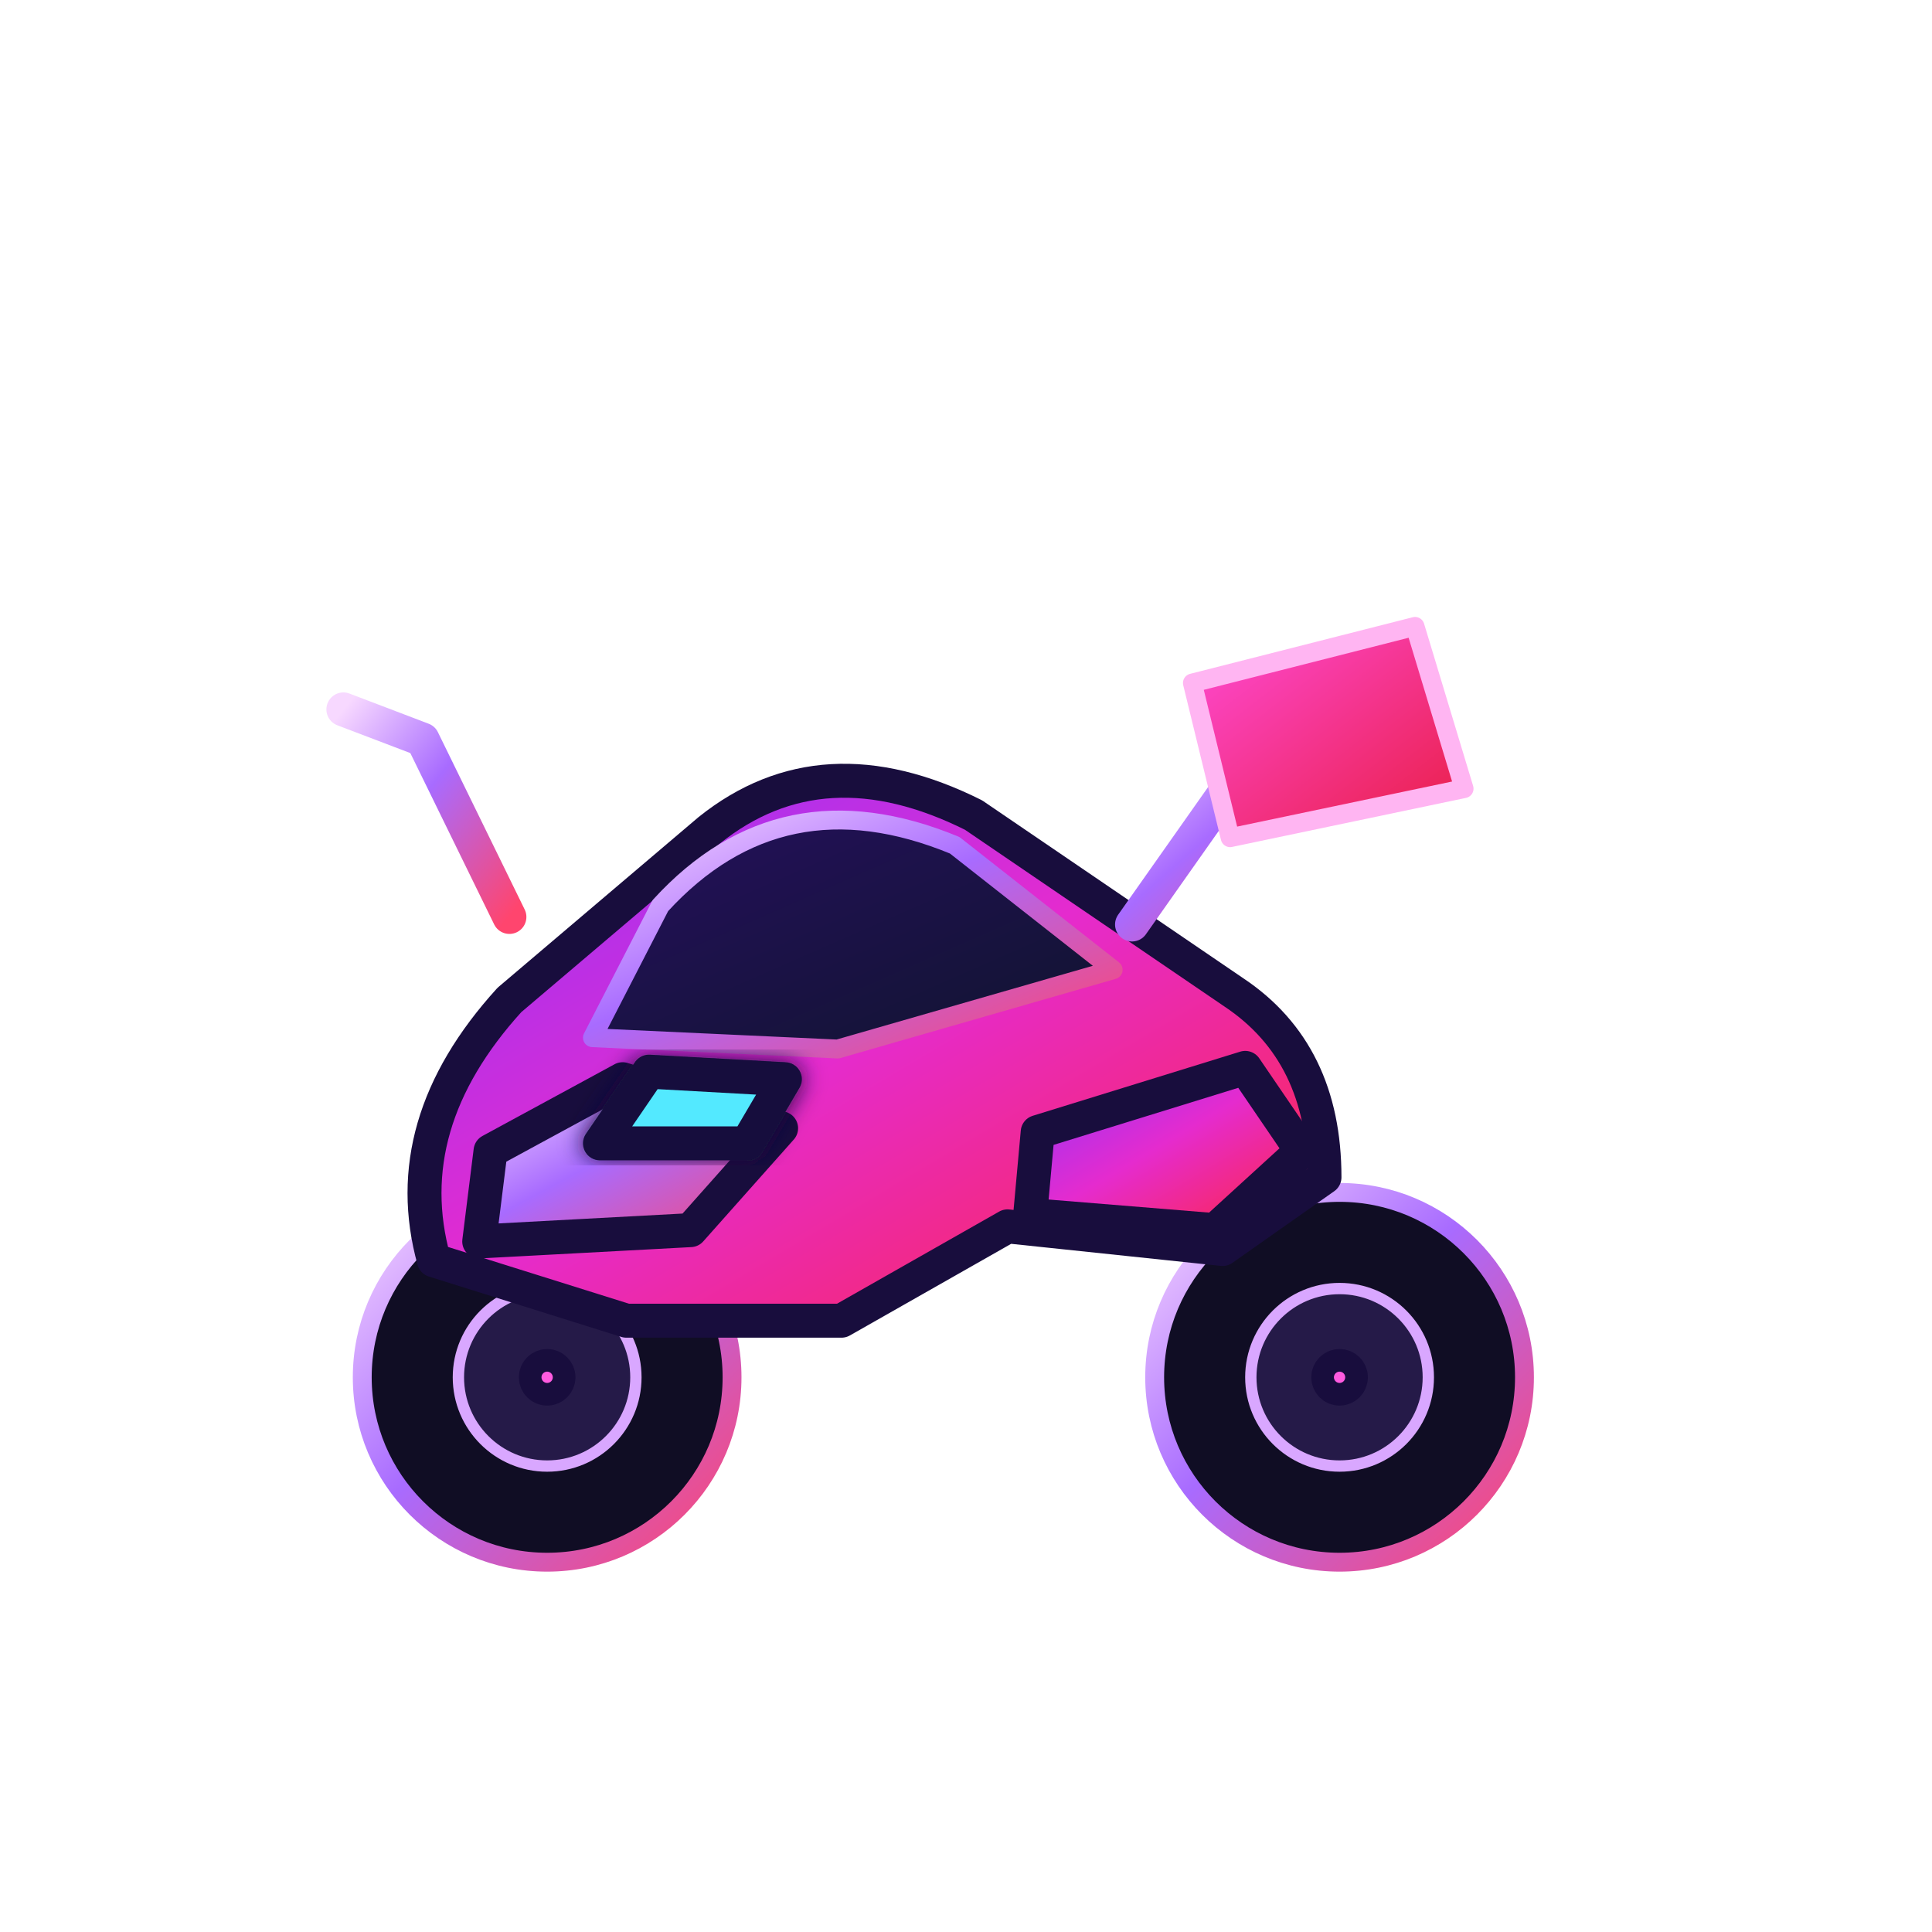
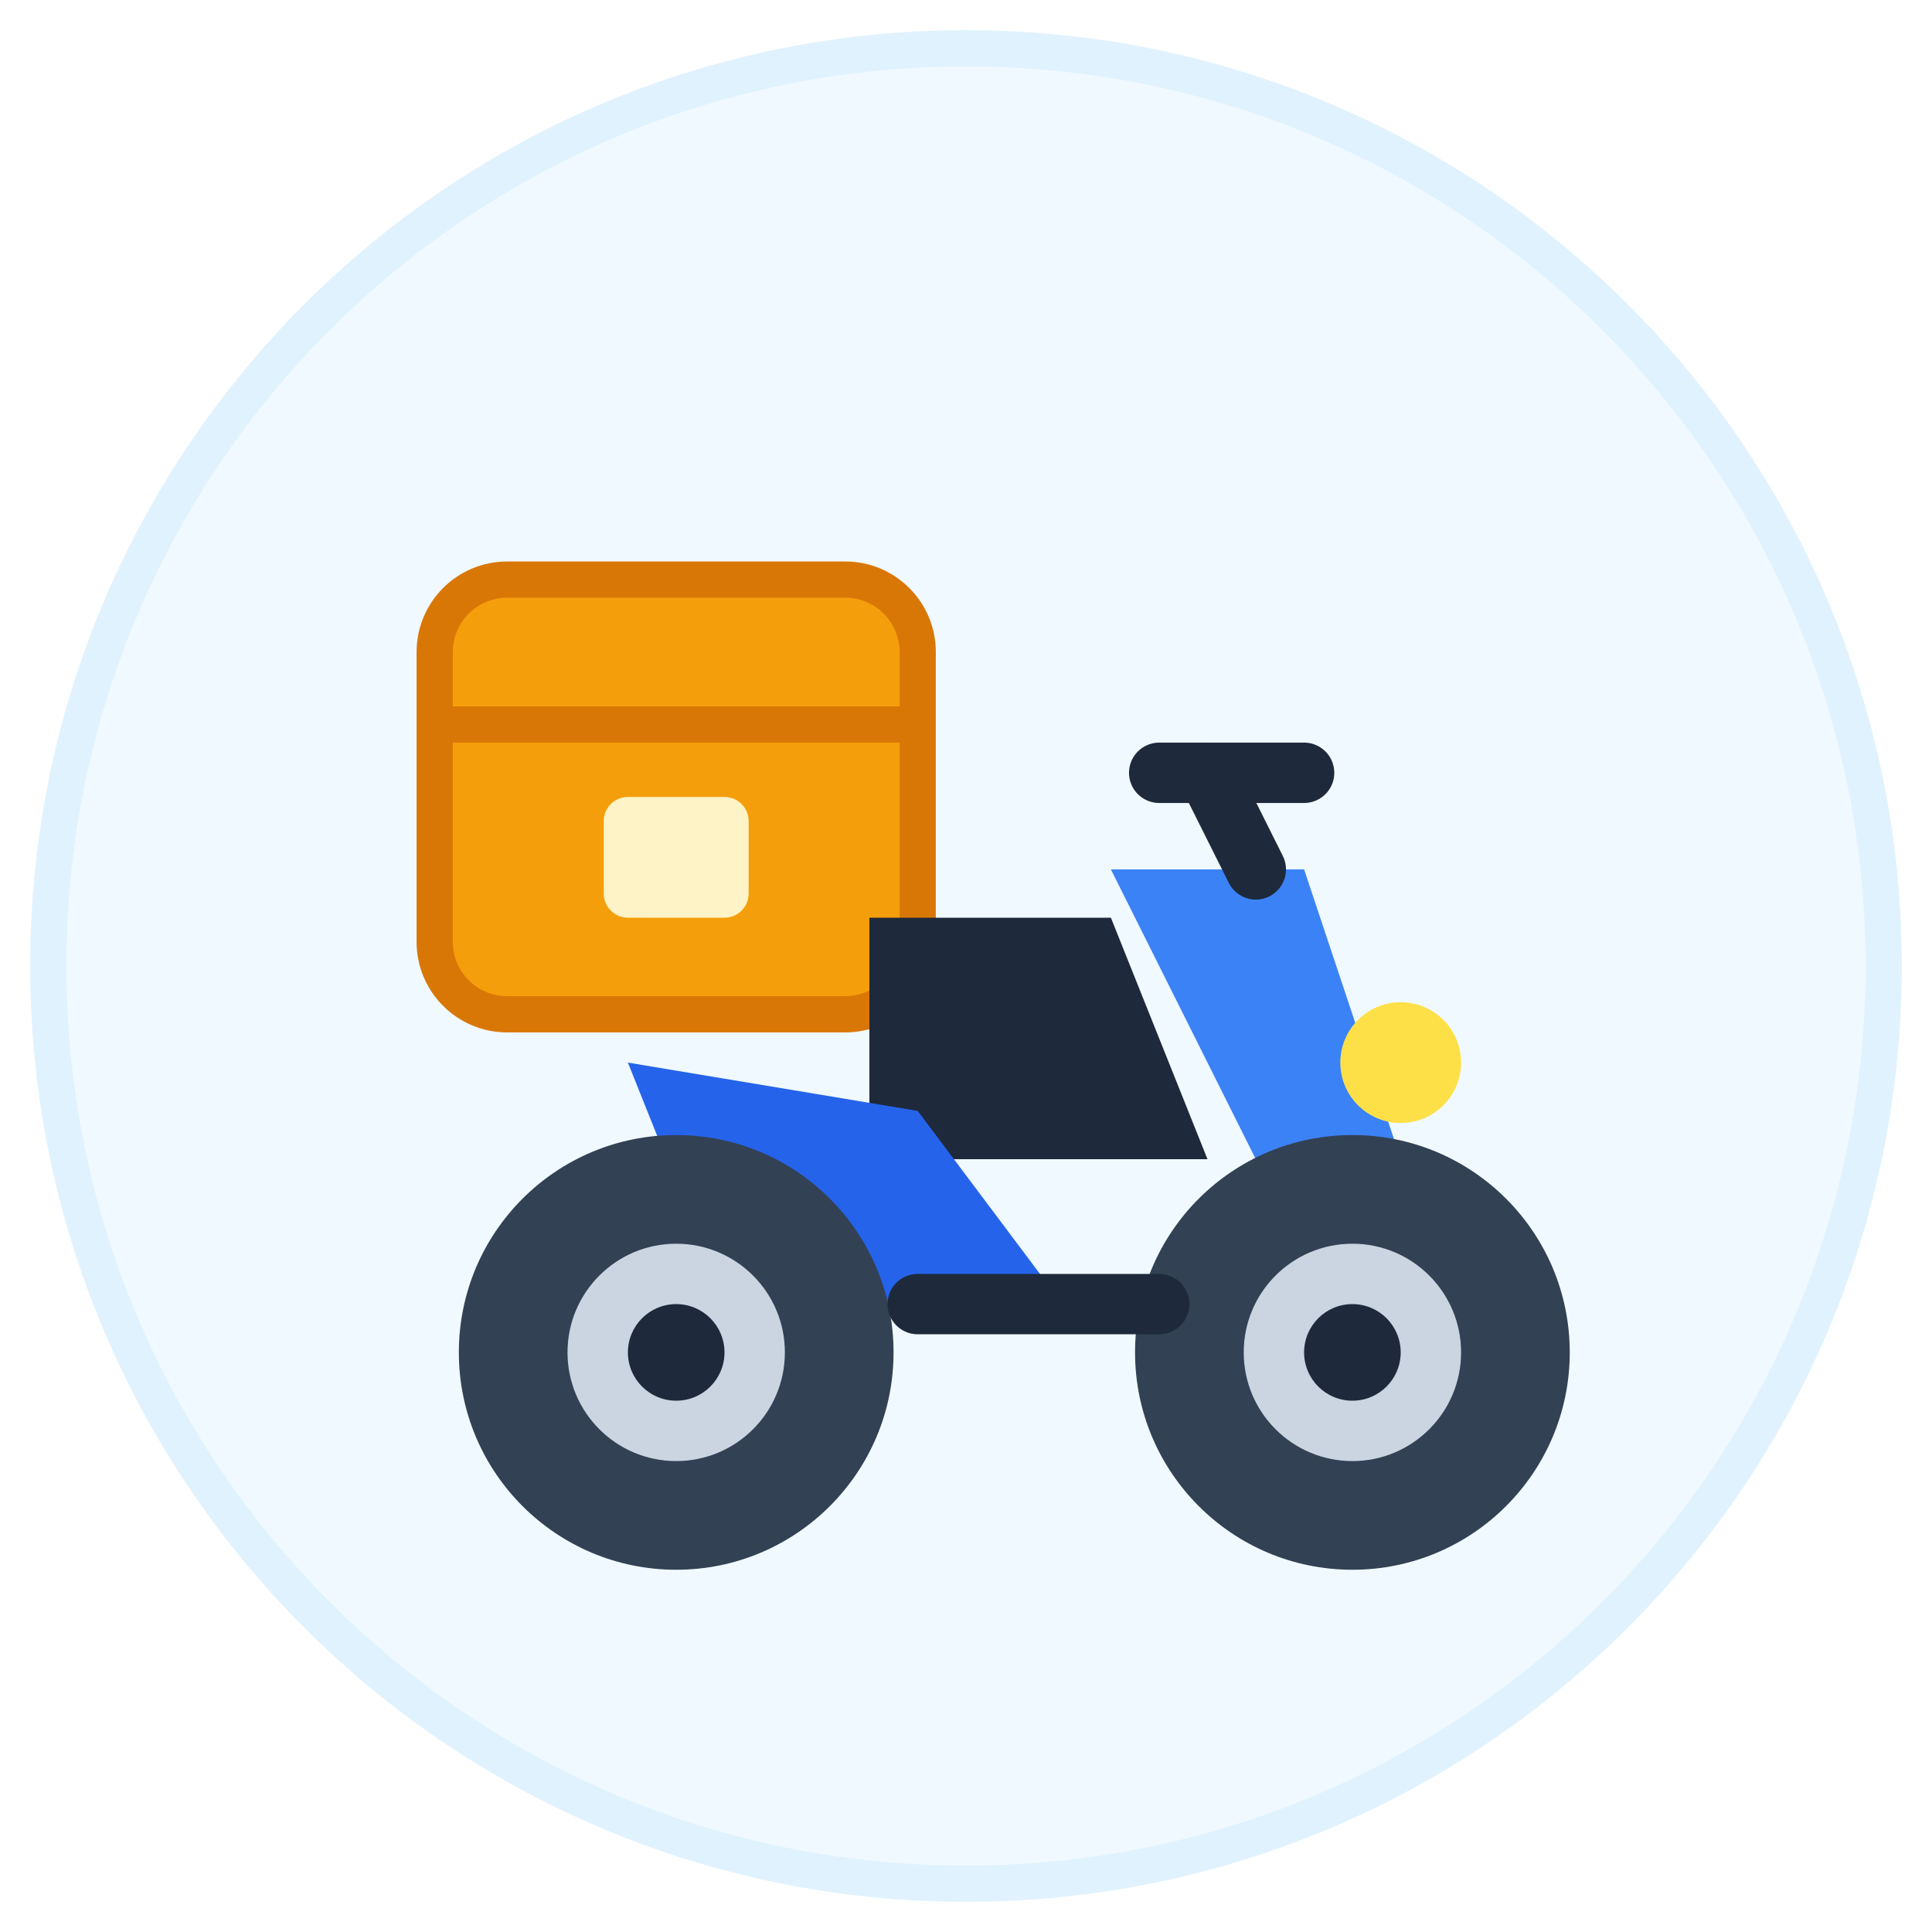
- <svg xmlns="http://www.w3.org/2000/svg" width="512" height="512" viewBox="0 0 512 512">
-   <defs>
-     <linearGradient id="body" x1="0" y1="0" x2="1" y2="1">
-       <stop offset="0" stop-color="#8B35FF" />
-       <stop offset=".48" stop-color="#E52BCE" />
-       <stop offset="1" stop-color="#FF263F" />
-     </linearGradient>
-     <linearGradient id="glass" x1="0" y1="0" x2="1" y2="1">
-       <stop offset="0" stop-color="#25105D" />
-       <stop offset="1" stop-color="#10142E" />
-     </linearGradient>
-     <linearGradient id="metal" x1="0" y1="0" x2="1" y2="1">
-       <stop offset="0" stop-color="#F7D8FF" />
-       <stop offset=".45" stop-color="#A86BFF" />
-       <stop offset="1" stop-color="#FF456E" />
-     </linearGradient>
-     <linearGradient id="cargo" x1="0" y1="0" x2="1" y2="1">
-       <stop offset="0" stop-color="#FF4BD8" />
-       <stop offset="1" stop-color="#E91D42" />
-     </linearGradient>
-     <filter id="glow" x="-30%" y="-30%" width="160%" height="160%">
-       <feGaussianBlur stdDeviation="3" result="b" />
-       <feMerge>
-         <feMergeNode in="b" />
-         <feMergeNode in="SourceGraphic" />
-       </feMerge>
-     </filter>
-   </defs>
-   <g stroke="#180D3D" stroke-width="9" stroke-linejoin="round" stroke-linecap="round">
-     <circle cx="145" cy="365" r="49" fill="#100D24" stroke="url(#metal)" stroke-width="5" />
-     <circle cx="145" cy="365" r="23.52" fill="#251A48" stroke="#D9A7FF" stroke-width="3" />
-     <circle cx="145" cy="365" r="3" fill="#FF5BE0" />
-     <circle cx="355" cy="365" r="49" fill="#100D24" stroke="url(#metal)" stroke-width="5" />
-     <circle cx="355" cy="365" r="23.52" fill="#251A48" stroke="#D9A7FF" stroke-width="3" />
-     <circle cx="355" cy="365" r="3" fill="#FF5BE0" />
-     <path d="M115 334 Q105 298 135 265 L188 220 Q218 196 258 216 L327 263 Q351 279 351 312 L324 331 L267 325 L223 350 L166 350Z" fill="url(#body)" />
-     <path d="M175 240 Q207 205 253 224 L295 257 L222 278 L157 275Z" fill="url(#glass)" stroke="url(#metal)" stroke-width="5" />
-     <path d="M130 305 L165 286 L207 299 L183 326 L127 329Z" fill="url(#metal)" />
-     <path d="M275 300 L330 283 L345 305 L322 326 L273 322Z" fill="url(#body)" />
-     <path d="M300 245 L331 201 L361 191" fill="none" stroke="url(#metal)" stroke-width="9" />
-     <path d="M135 243 L112 196 L91 188" fill="none" stroke="url(#metal)" stroke-width="9" />
-     <path d="M316 181 L375 166 L388 209 L326 222Z" fill="url(#cargo)" stroke="#FFB5F2" stroke-width="5" />
-     <path d="M172 284 L208 286 L198 303 L159 303Z" fill="#53E9FF" filter="url(#glow)" />
-   </g>
+ <svg xmlns="http://www.w3.org/2000/svg" viewBox="0 0 80 80" width="80" height="80" fill="none">
+   <circle cx="40" cy="40" r="38" fill="#F0F9FF" stroke="#E0F2FE" stroke-width="1.5" />
+   <rect x="18" y="24" width="20" height="18" rx="3" fill="#F59E0B" stroke="#D97706" stroke-width="1.5" />
+   <line x1="18" y1="30" x2="38" y2="30" stroke="#D97706" stroke-width="1.5" />
+   <rect x="25" y="33" width="6" height="5" rx="1" fill="#FEF3C7" />
+   <path d="M36 38 H46 L50 48 H36 Z" fill="#1E293B" />
+   <path d="M26 44 L38 46 L44 54 H30 L26 44 Z" fill="#2563EB" />
+   <path d="M46 36 L54 36 L58 48 H52 L48 40 Z" fill="#3B82F6" />
+   <line x1="52" y1="36" x2="50" y2="32" stroke="#1E293B" stroke-width="2.5" stroke-linecap="round" />
+   <line x1="48" y1="32" x2="54" y2="32" stroke="#1E293B" stroke-width="2.5" stroke-linecap="round" />
+   <circle cx="58" cy="44" r="2.5" fill="#FDE047" />
+   <circle cx="28" cy="56" r="9" fill="#334155" />
+   <circle cx="28" cy="56" r="4.5" fill="#CBD5E1" />
+   <circle cx="28" cy="56" r="2" fill="#1E293B" />
+   <circle cx="56" cy="56" r="9" fill="#334155" />
+   <circle cx="56" cy="56" r="4.5" fill="#CBD5E1" />
+   <circle cx="56" cy="56" r="2" fill="#1E293B" />
+   <line x1="38" y1="54" x2="48" y2="54" stroke="#1E293B" stroke-width="2.5" stroke-linecap="round" />
</svg>
